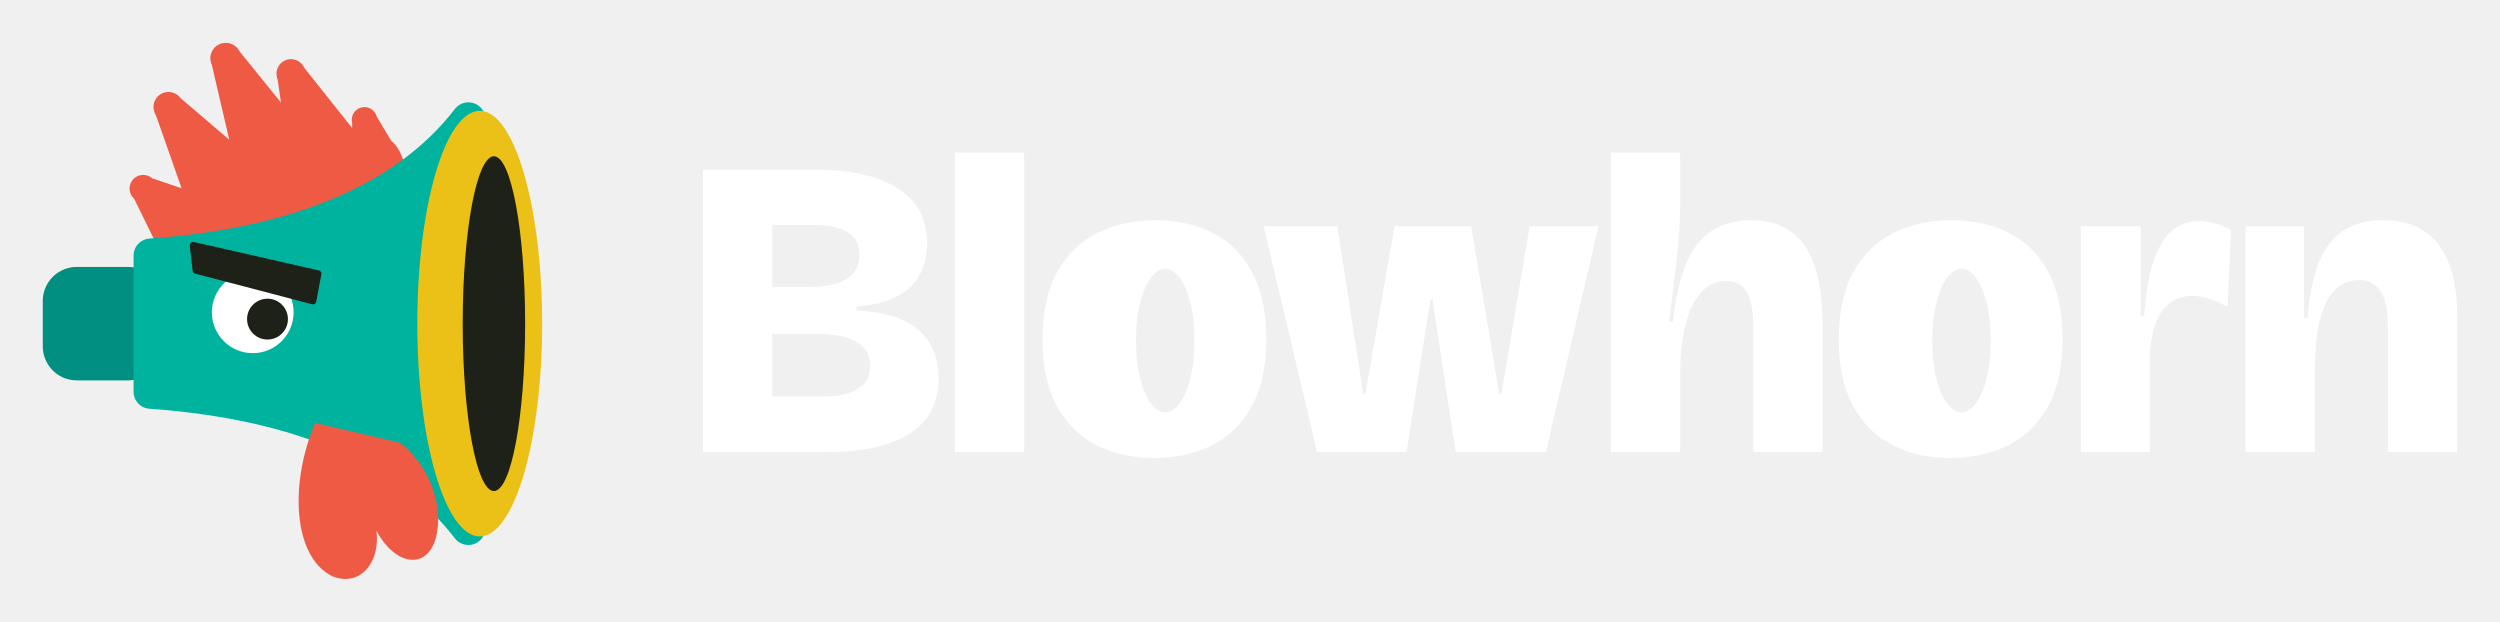
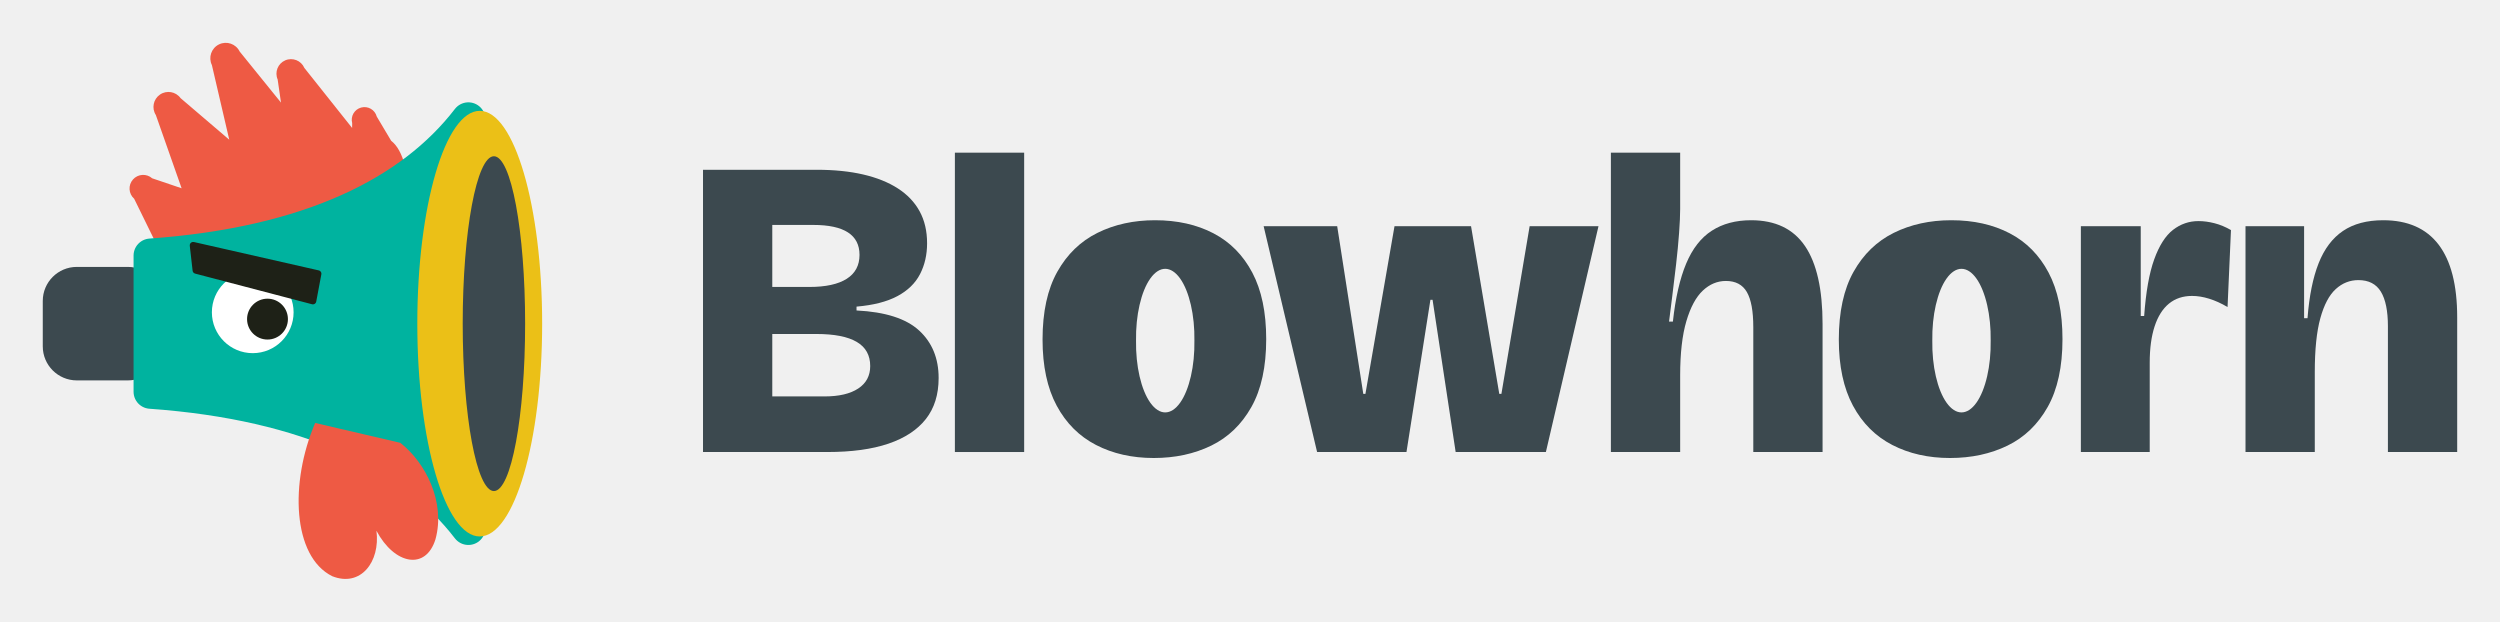
- <svg xmlns="http://www.w3.org/2000/svg" viewBox="-10 -105.7 584.6 145.4" role="img" aria-label="Blowhorn horizontal lockup for dark backgrounds">
+ <svg xmlns="http://www.w3.org/2000/svg" viewBox="-10 -105.7 584.6 145.4" role="img" aria-label="Blowhorn horizontal lockup">
  <g transform="translate(-17.25 -121.58) scale(1.327)">
    <g transform="translate(56 50) rotate(-15) scale(0.8)" fill="#EE5A44">
      <path d="M-7.02 -2.66 L-26.50 -15.66 A3.0 3.0 0 0 0 -31.50 -12.34 L-26.98 10.66 Z M5.26 -0.33 L-15.89 -31.10 A3.3 3.3 0 0 0 -22.11 -28.90 L-19.26 8.33 Z M16.76 1.51 L-0.66 -37.65 A3.4 3.4 0 0 0 -7.34 -36.35 L-8.76 6.49 Z M26.37 2.18 L12.17 -30.47 A3.2 3.2 0 0 0 5.83 -29.53 L1.63 5.82 Z M31.00 6.00 L24.80 -16.00 A2.8 2.8 0 0 0 19.20 -16.00 L13.00 6.00 Z M-26 10 L28 10 L28 -4 Q28 -12 22 -12 L-18 -12 Q-26 -12 -26 -6 Z" />
    </g>
-     <rect x="13" y="59" width="21" height="20" rx="6" fill="#008F80" />
+     <rect x="13" y="59" width="21" height="20" rx="6" fill="#3C494F" />
    <path d="M32 57 C60 55 78 46 88 33 L88 105 C78 92 60 83 32 81 Z" fill="#00B39F" stroke="#00B39F" stroke-width="6" stroke-linejoin="round" />
    <path d="M61 86.5 C56.5 97 57 110 64 113.5 C69 115.5 72.5 111 71.8 105.5 C75 111.5 80.5 112.5 82.2 107 C84 100.5 80.5 93.5 76 90 Z" fill="#EE5A44" />
    <ellipse cx="90" cy="69" rx="11" ry="37.5" fill="#EBC017" />
-     <ellipse cx="92.5" cy="69" rx="5.5" ry="29.5" fill="#1E2117" />
+     <ellipse cx="92.5" cy="69" rx="5.5" ry="29.5" fill="#3C494F" />
    <circle cx="50" cy="67" r="7.2" fill="#FFFFFF" />
    <circle cx="52.6" cy="68.2" r="3.6" fill="#1E2117" />
    <path d="M39.5 55.2 L61.5 60.2 L60.6 65 L40 59.6 Z" fill="#1E2117" stroke="#1E2117" stroke-width="1.2" stroke-linejoin="round" />
  </g>
  <g transform="translate(150.39 0)">
-     <path d="M4.0 0.0V-66.0H30.6Q36.7 -66.0 41.45 -64.9Q46.2 -63.8 49.55 -61.65Q52.9 -59.5 54.65 -56.3Q56.4 -53.1 56.4 -48.8Q56.4 -44.8 54.75 -41.6Q53.1 -38.4 49.45 -36.45Q45.8 -34.5 39.9 -34.0V-33.1Q50.0 -32.6 54.55 -28.4Q59.1 -24.2 59.1 -17.3Q59.1 -11.5 56.1 -7.7Q53.1 -3.9 47.35 -1.95Q41.6 0.0 33.1 0.0ZM20.2 -13.0H32.4Q37.5 -13.0 40.3 -14.85Q43.1 -16.7 43.1 -20.1Q43.1 -23.9 39.95 -25.75Q36.8 -27.6 30.5 -27.6H20.2ZM20.2 -38.6H28.9Q34.6 -38.6 37.6 -40.5Q40.6 -42.4 40.6 -46.1Q40.6 -49.6 37.9 -51.35Q35.2 -53.1 29.8 -53.1H20.2Z" fill="#FFFFFF" />
-     <path d="M62.9 0.0V-70.0H79.1V0.0Z" fill="#FFFFFF" />
-     <path d="M109.4 1.4Q101.8 1.4 95.9 -1.65Q90.0 -4.7 86.7 -10.85Q83.4 -17.0 83.4 -26.3Q83.4 -36.0 86.85 -42.15Q90.3 -48.3 96.25 -51.25Q102.2 -54.2 109.7 -54.2Q117.5 -54.2 123.35 -51.15Q129.2 -48.1 132.45 -41.95Q135.7 -35.8 135.7 -26.4Q135.7 -16.7 132.25 -10.55Q128.8 -4.4 122.85 -1.5Q116.9 1.4 109.4 1.4Z M105.26 -26.05 A6.83 16.17 0 1 0 118.91 -26.05 A6.83 16.17 0 1 0 105.26 -26.05 Z" fill="#FFFFFF" fill-rule="evenodd" />
-     <path d="M147.6 0.0 135.1 -52.8H152.3L158.4 -13.6H158.9L165.7 -52.8H183.6L190.2 -13.6H190.7L197.3 -52.8H213.4L201.1 0.0H180.0L174.6 -35.6H174.1L168.5 0.0Z" fill="#FFFFFF" />
-     <path d="M216.3 0.0V-27.9V-70.0H232.5V-56.8Q232.5 -54.7 232.25 -51.25Q232 -47.8 231.55 -43.9Q231.1 -40.0 230.65 -36.45Q230.2 -32.9 229.9 -30.5H230.8Q231.7 -38.8 233.9 -44.05Q236.1 -49.3 239.9 -51.75Q243.7 -54.2 249.1 -54.2Q257.6 -54.2 261.7 -48.15Q265.8 -42.1 265.8 -29.9V0.0H249.6V-29.2Q249.6 -34.8 248.1 -37.4Q246.6 -40.0 243.2 -40.0Q240.2 -40.0 237.8 -37.75Q235.4 -35.5 233.95 -30.6Q232.5 -25.7 232.5 -17.9V0.0Z" fill="#FFFFFF" />
-     <path d="M295.6 1.4Q288 1.4 282.1 -1.65Q276.2 -4.7 272.9 -10.85Q269.6 -17.0 269.6 -26.3Q269.6 -36.0 273.05 -42.15Q276.5 -48.3 282.45 -51.25Q288.4 -54.2 295.9 -54.2Q303.7 -54.2 309.55 -51.15Q315.4 -48.1 318.65 -41.95Q321.9 -35.8 321.9 -26.4Q321.9 -16.7 318.45 -10.55Q315 -4.4 309.05 -1.5Q303.1 1.4 295.6 1.4Z M291.46 -26.05 A6.83 16.17 0 1 0 305.11 -26.05 A6.83 16.17 0 1 0 291.46 -26.05 Z" fill="#FFFFFF" fill-rule="evenodd" />
-     <path d="M326.2 0.0V-28.7V-52.8H340.2V-31.8H341.0Q341.6 -40.2 343.35 -45.05Q345.1 -49.9 347.75 -51.95Q350.4 -54.0 353.7 -54.0Q355.5 -54.0 357.45 -53.5Q359.4 -53.0 361.3 -51.9L360.5 -33.9Q358.3 -35.2 356.2 -35.85Q354.1 -36.5 352.2 -36.5Q349.0 -36.5 346.8 -34.7Q344.6 -32.9 343.45 -29.4Q342.3 -25.9 342.3 -20.9V0.0Z" fill="#FFFFFF" />
-     <path d="M364.7 0.0V-29.9V-52.8H378.4V-31.3H379.2Q379.8 -39.1 381.8 -44.15Q383.8 -49.2 387.5 -51.7Q391.2 -54.2 396.9 -54.2Q405.5 -54.2 409.85 -48.5Q414.2 -42.8 414.2 -31.5V0.0H398.0V-29.4Q398.0 -34.8 396.35 -37.5Q394.7 -40.2 391.1 -40.2Q388.1 -40.2 385.8 -38.1Q383.5 -36.0 382.2 -31.3Q380.9 -26.6 380.9 -18.7V0.0Z" fill="#FFFFFF" />
+     <path d="M4.0 0.0V-66.0H30.6Q36.7 -66.0 41.45 -64.9Q46.2 -63.8 49.55 -61.65Q52.9 -59.5 54.65 -56.3Q56.4 -53.1 56.4 -48.8Q56.4 -44.8 54.75 -41.6Q53.1 -38.4 49.45 -36.45Q45.8 -34.5 39.9 -34.0V-33.1Q50.0 -32.6 54.55 -28.4Q59.1 -24.2 59.1 -17.3Q59.1 -11.5 56.1 -7.7Q53.1 -3.9 47.35 -1.95Q41.6 0.0 33.1 0.0ZM20.2 -13.0H32.4Q37.5 -13.0 40.3 -14.85Q43.1 -16.7 43.1 -20.1Q43.1 -23.9 39.95 -25.75Q36.8 -27.6 30.5 -27.6H20.2ZM20.2 -38.6H28.9Q34.6 -38.6 37.6 -40.5Q40.6 -42.4 40.6 -46.1Q40.6 -49.6 37.9 -51.35Q35.2 -53.1 29.8 -53.1H20.2Z" fill="#3C494F" />
+     <path d="M62.9 0.0V-70.0H79.1V0.0Z" fill="#3C494F" />
+     <path d="M109.4 1.4Q101.8 1.4 95.9 -1.65Q90.0 -4.7 86.7 -10.85Q83.4 -17.0 83.4 -26.3Q83.4 -36.0 86.85 -42.15Q90.3 -48.3 96.25 -51.25Q102.2 -54.2 109.7 -54.2Q117.5 -54.2 123.35 -51.15Q129.2 -48.1 132.45 -41.95Q135.7 -35.8 135.7 -26.4Q135.7 -16.7 132.25 -10.55Q128.8 -4.4 122.85 -1.5Q116.9 1.4 109.4 1.4Z M105.26 -26.05 A6.83 16.17 0 1 0 118.91 -26.05 A6.83 16.17 0 1 0 105.26 -26.05 Z" fill="#3C494F" fill-rule="evenodd" />
+     <path d="M147.6 0.0 135.1 -52.8H152.3L158.4 -13.6H158.9L165.7 -52.8H183.6L190.2 -13.6H190.7L197.3 -52.8H213.4L201.1 0.0H180.0L174.6 -35.6H174.1L168.5 0.0Z" fill="#3C494F" />
+     <path d="M216.3 0.0V-27.9V-70.0H232.5V-56.8Q232.5 -54.7 232.25 -51.25Q232 -47.8 231.55 -43.9Q231.1 -40.0 230.65 -36.45Q230.2 -32.9 229.9 -30.5H230.8Q231.7 -38.8 233.9 -44.05Q236.1 -49.3 239.9 -51.75Q243.7 -54.2 249.1 -54.2Q257.6 -54.2 261.7 -48.15Q265.8 -42.1 265.8 -29.9V0.0H249.6V-29.2Q249.6 -34.8 248.1 -37.4Q246.6 -40.0 243.2 -40.0Q240.2 -40.0 237.8 -37.75Q235.4 -35.5 233.95 -30.6Q232.5 -25.7 232.5 -17.9V0.0Z" fill="#3C494F" />
+     <path d="M295.6 1.4Q288 1.4 282.1 -1.65Q276.2 -4.7 272.9 -10.85Q269.6 -17.0 269.6 -26.3Q269.6 -36.0 273.05 -42.15Q276.5 -48.3 282.45 -51.25Q288.4 -54.2 295.9 -54.2Q303.7 -54.2 309.55 -51.15Q315.4 -48.1 318.65 -41.95Q321.9 -35.8 321.9 -26.4Q321.9 -16.7 318.45 -10.55Q315 -4.4 309.05 -1.5Q303.1 1.4 295.6 1.4Z M291.46 -26.05 A6.83 16.17 0 1 0 305.11 -26.05 A6.83 16.17 0 1 0 291.46 -26.05 Z" fill="#3C494F" fill-rule="evenodd" />
+     <path d="M326.2 0.0V-28.7V-52.8H340.2V-31.8H341.0Q341.6 -40.2 343.35 -45.05Q345.1 -49.9 347.75 -51.95Q350.4 -54.0 353.7 -54.0Q355.5 -54.0 357.45 -53.5Q359.4 -53.0 361.3 -51.9L360.5 -33.9Q358.3 -35.2 356.2 -35.85Q354.1 -36.5 352.2 -36.5Q349.0 -36.5 346.8 -34.7Q344.6 -32.9 343.45 -29.4Q342.3 -25.9 342.3 -20.9V0.0Z" fill="#3C494F" />
+     <path d="M364.7 0.0V-29.9V-52.8H378.4V-31.3H379.2Q379.8 -39.1 381.8 -44.15Q383.8 -49.2 387.5 -51.7Q391.2 -54.2 396.9 -54.2Q405.5 -54.2 409.85 -48.5Q414.2 -42.8 414.2 -31.5V0.0H398.0V-29.4Q398.0 -34.8 396.35 -37.5Q394.7 -40.2 391.1 -40.2Q388.1 -40.2 385.8 -38.1Q383.5 -36.0 382.2 -31.3Q380.9 -26.6 380.9 -18.7V0.0Z" fill="#3C494F" />
  </g>
</svg>
